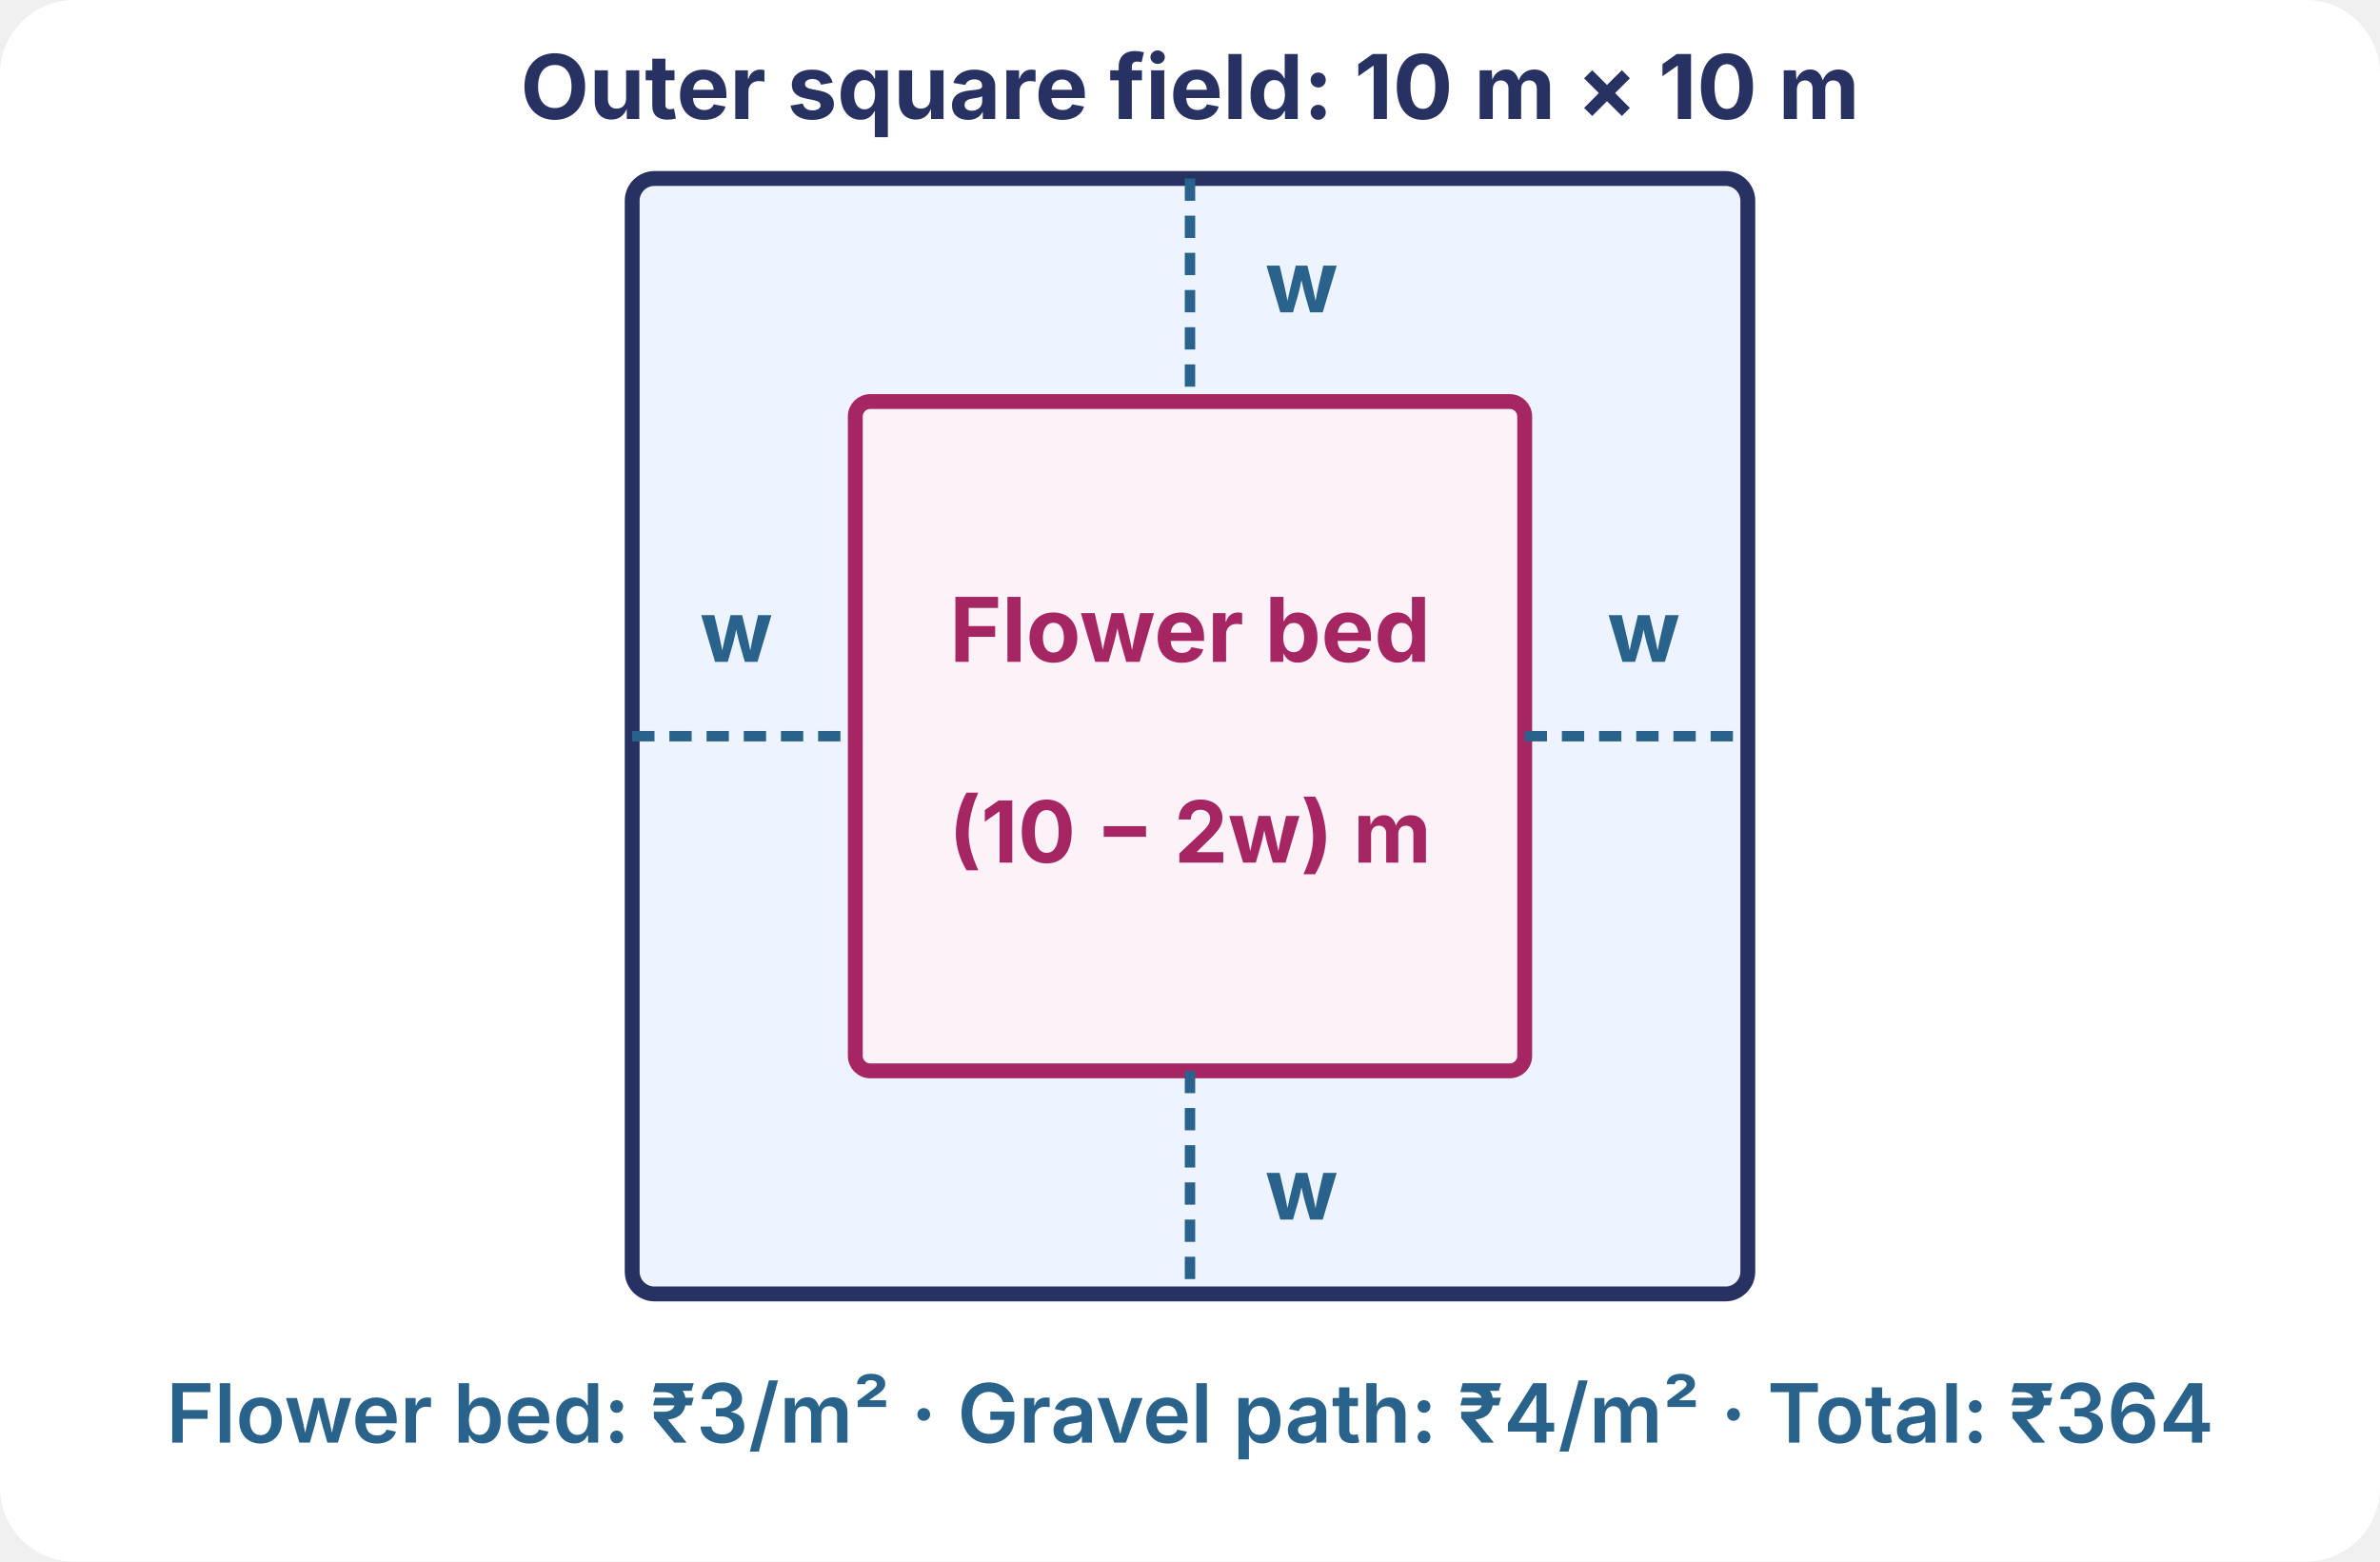
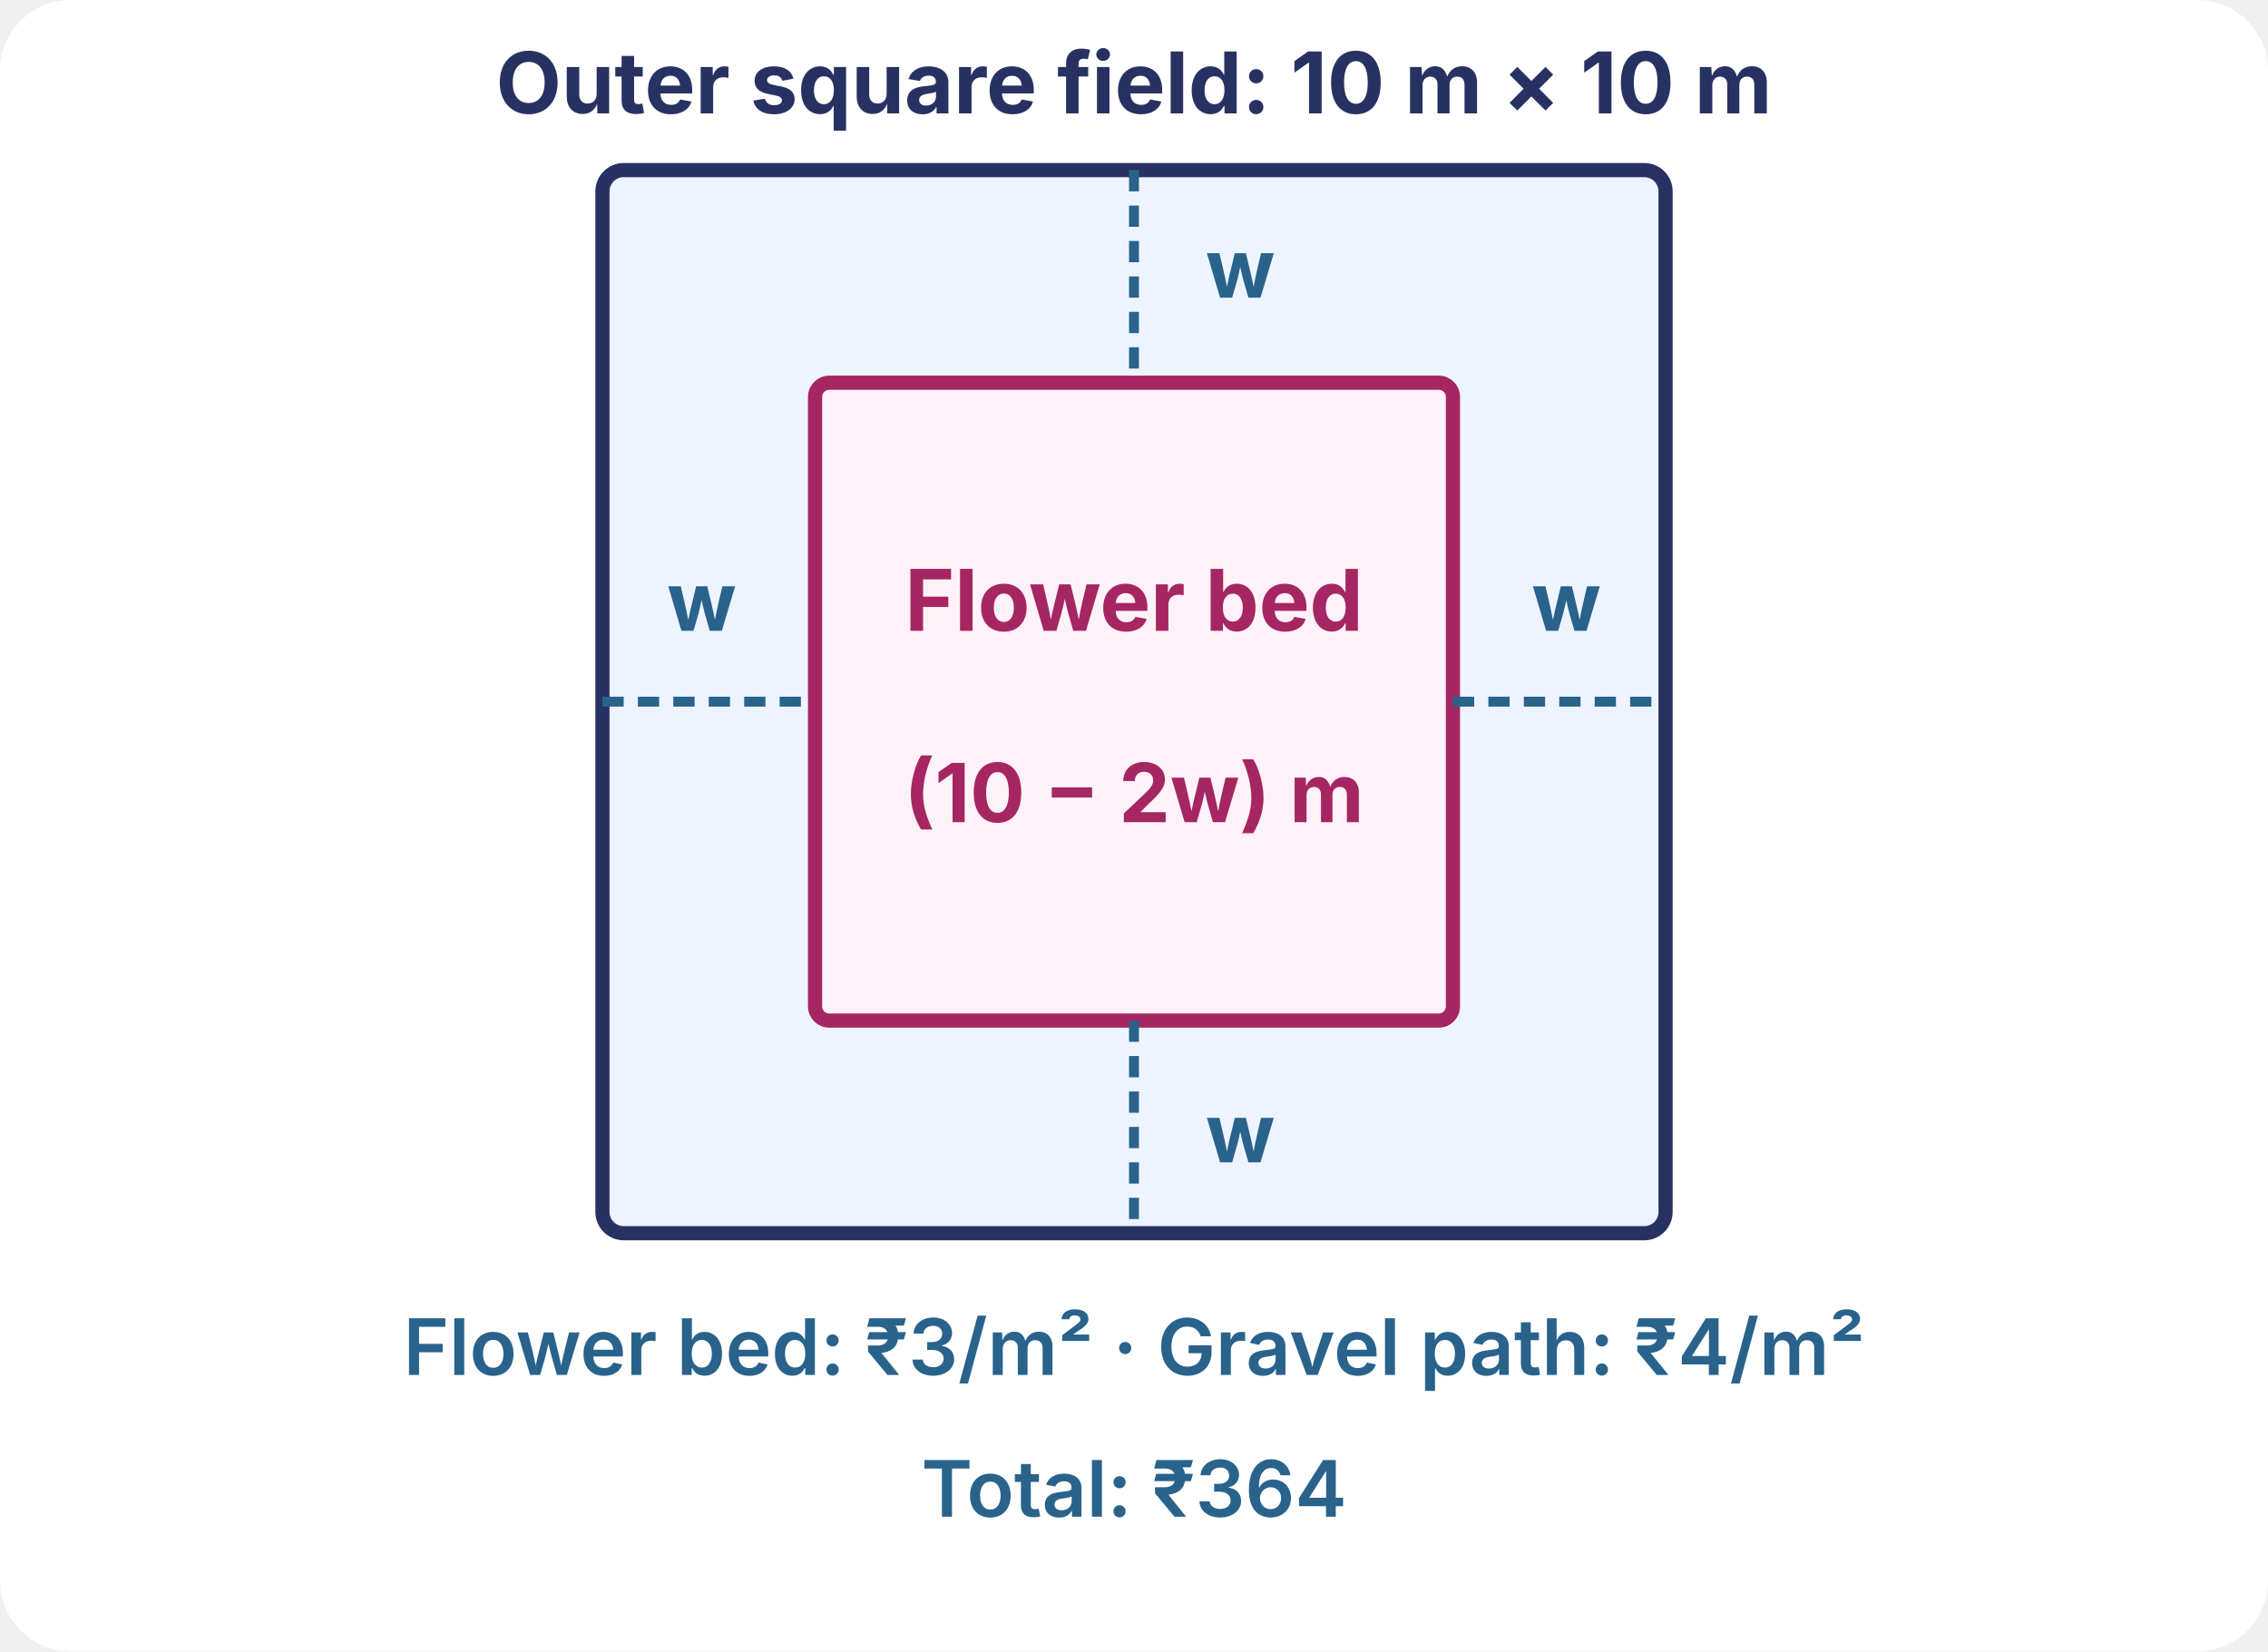
- <svg xmlns="http://www.w3.org/2000/svg" width="320" height="210" viewBox="0 0 320 210" role="img" aria-labelledby="title">
-   <rect width="320" height="210" rx="10" fill="#ffffff" />
+ <svg xmlns="http://www.w3.org/2000/svg" width="320" height="233" viewBox="0 0 320 233" role="img" aria-labelledby="title">
+   <rect width="320" height="233" rx="10" fill="#ffffff" />
  <rect x="85" y="24" width="150" height="150" rx="3" fill="#eef4ff" stroke="#283262" stroke-width="2" />
  <rect x="115" y="54" width="90" height="90" rx="2" fill="#fdf2f7" stroke="#a52662" stroke-width="2" />
  <g stroke="#29638c" stroke-width="1.4" stroke-dasharray="3 2">
    <line x1="85" y1="99" x2="115" y2="99" />
    <line x1="205" y1="99" x2="235" y2="99" />
    <line x1="160" y1="24" x2="160" y2="54" />
    <line x1="160" y1="144" x2="160" y2="174" />
  </g>
  <g font-family="system-ui, -apple-system, sans-serif" text-anchor="middle" fill="#283262">
    <text x="160" y="16" font-size="12" font-weight="700">Outer square field: 10 m × 10 m</text>
    <text x="99" y="89" font-size="11.5" font-weight="700" fill="#29638c">w</text>
    <text x="221" y="89" font-size="11.5" font-weight="700" fill="#29638c">w</text>
    <text x="175" y="42" font-size="11.5" font-weight="700" fill="#29638c">w</text>
    <text x="175" y="164" font-size="11.5" font-weight="700" fill="#29638c">w</text>
    <text x="160" y="89" font-size="12" font-weight="700" fill="#a52662">Flower bed</text>
    <text x="160" y="116" font-size="11.5" font-weight="700" fill="#a52662">(10 − 2w) m</text>
-     <text x="160" y="194" font-size="11" fill="#29638c" font-weight="600">Flower bed: ₹3/m² · Gravel path: ₹4/m² · Total: ₹364</text>
+     <text x="160" y="194" font-size="11" fill="#29638c" font-weight="600">Flower bed: ₹3/m² · Gravel path: ₹4/m²</text>
+     <text x="160" y="214" font-size="11" fill="#29638c" font-weight="600">Total: ₹364</text>
  </g>
</svg>
